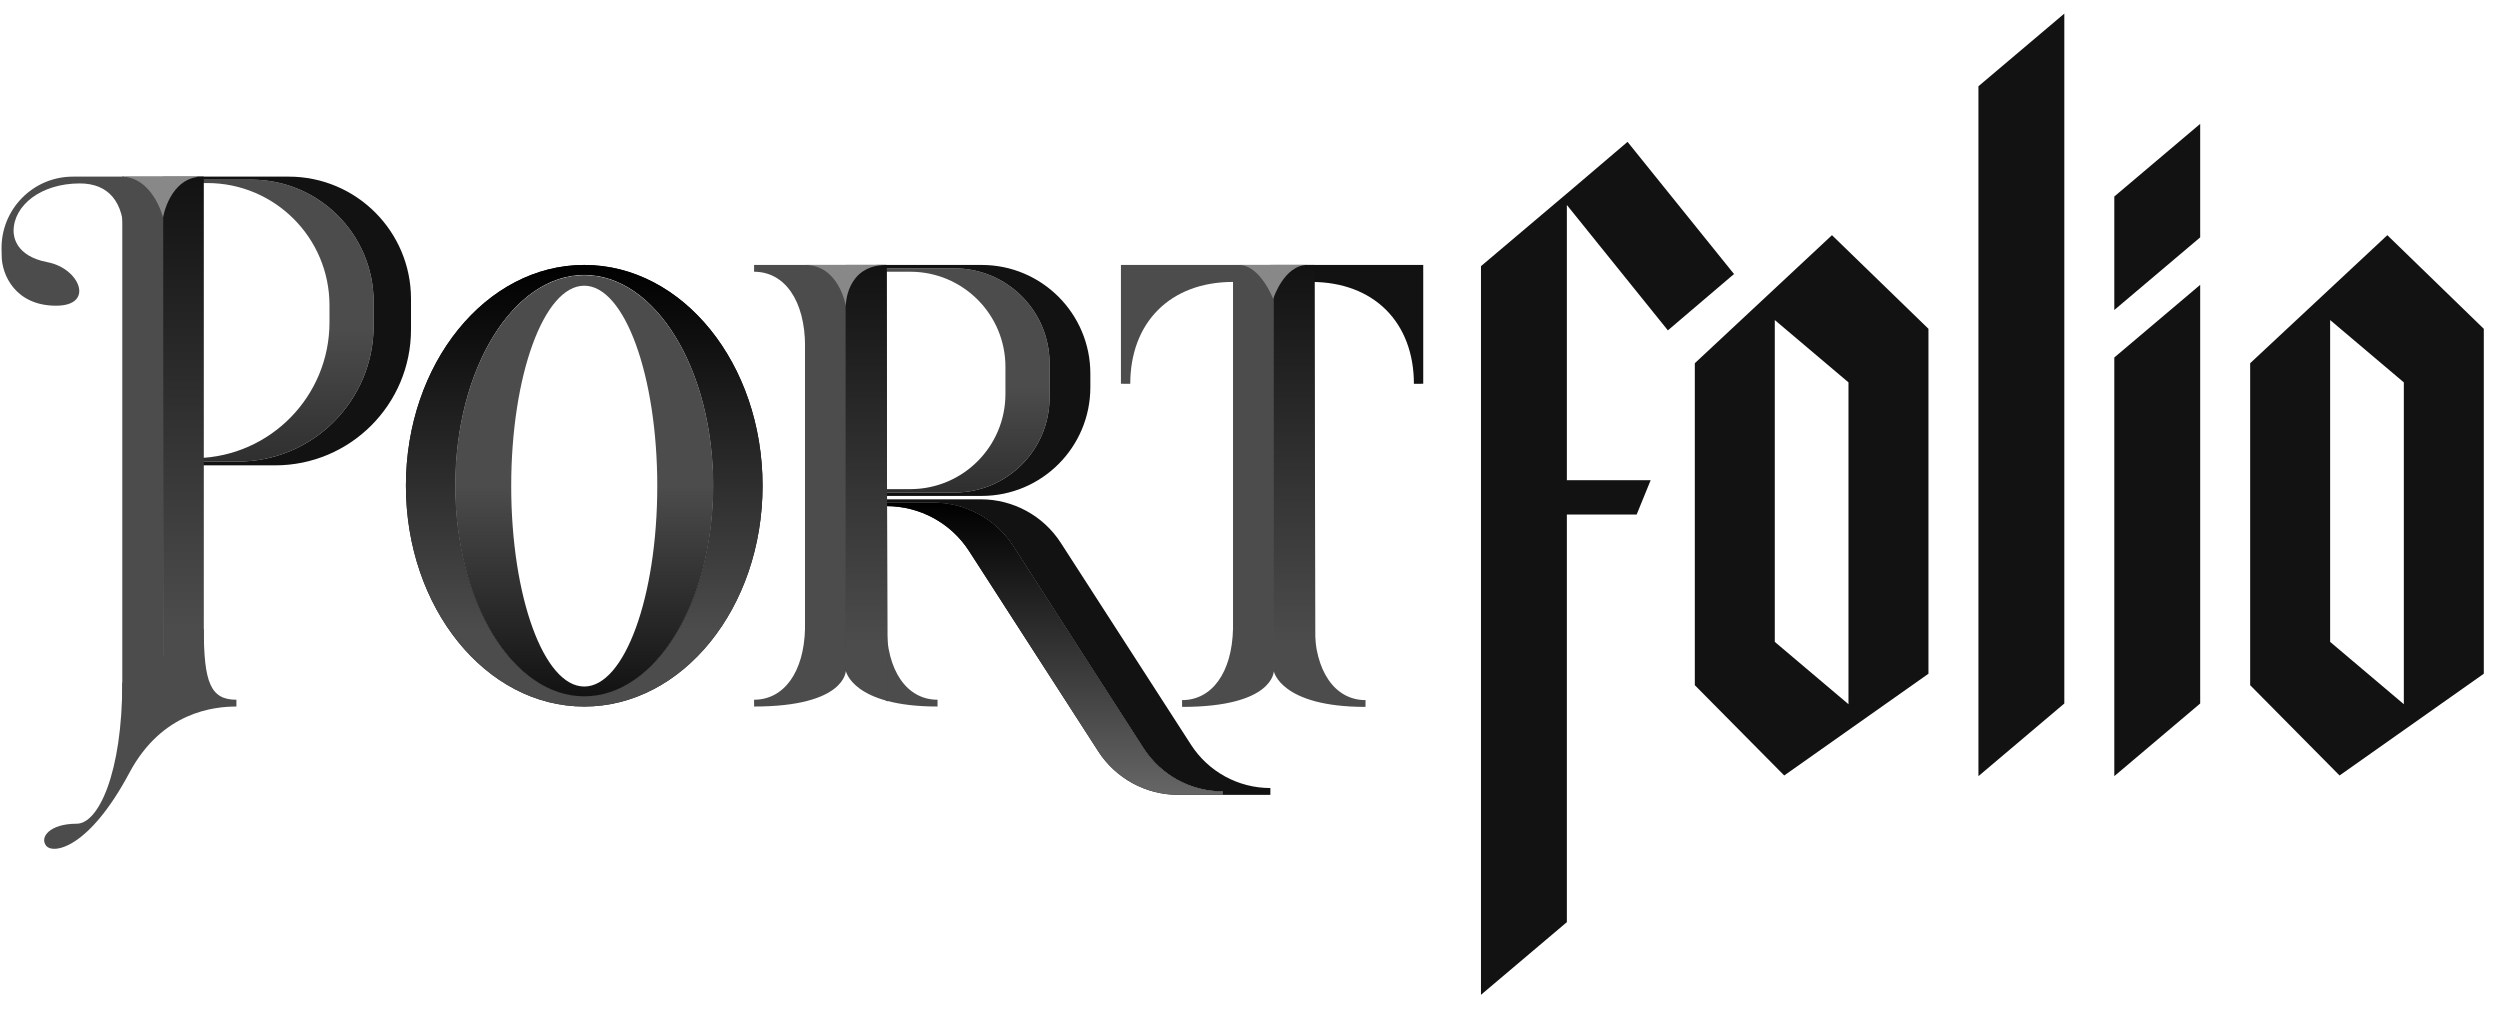
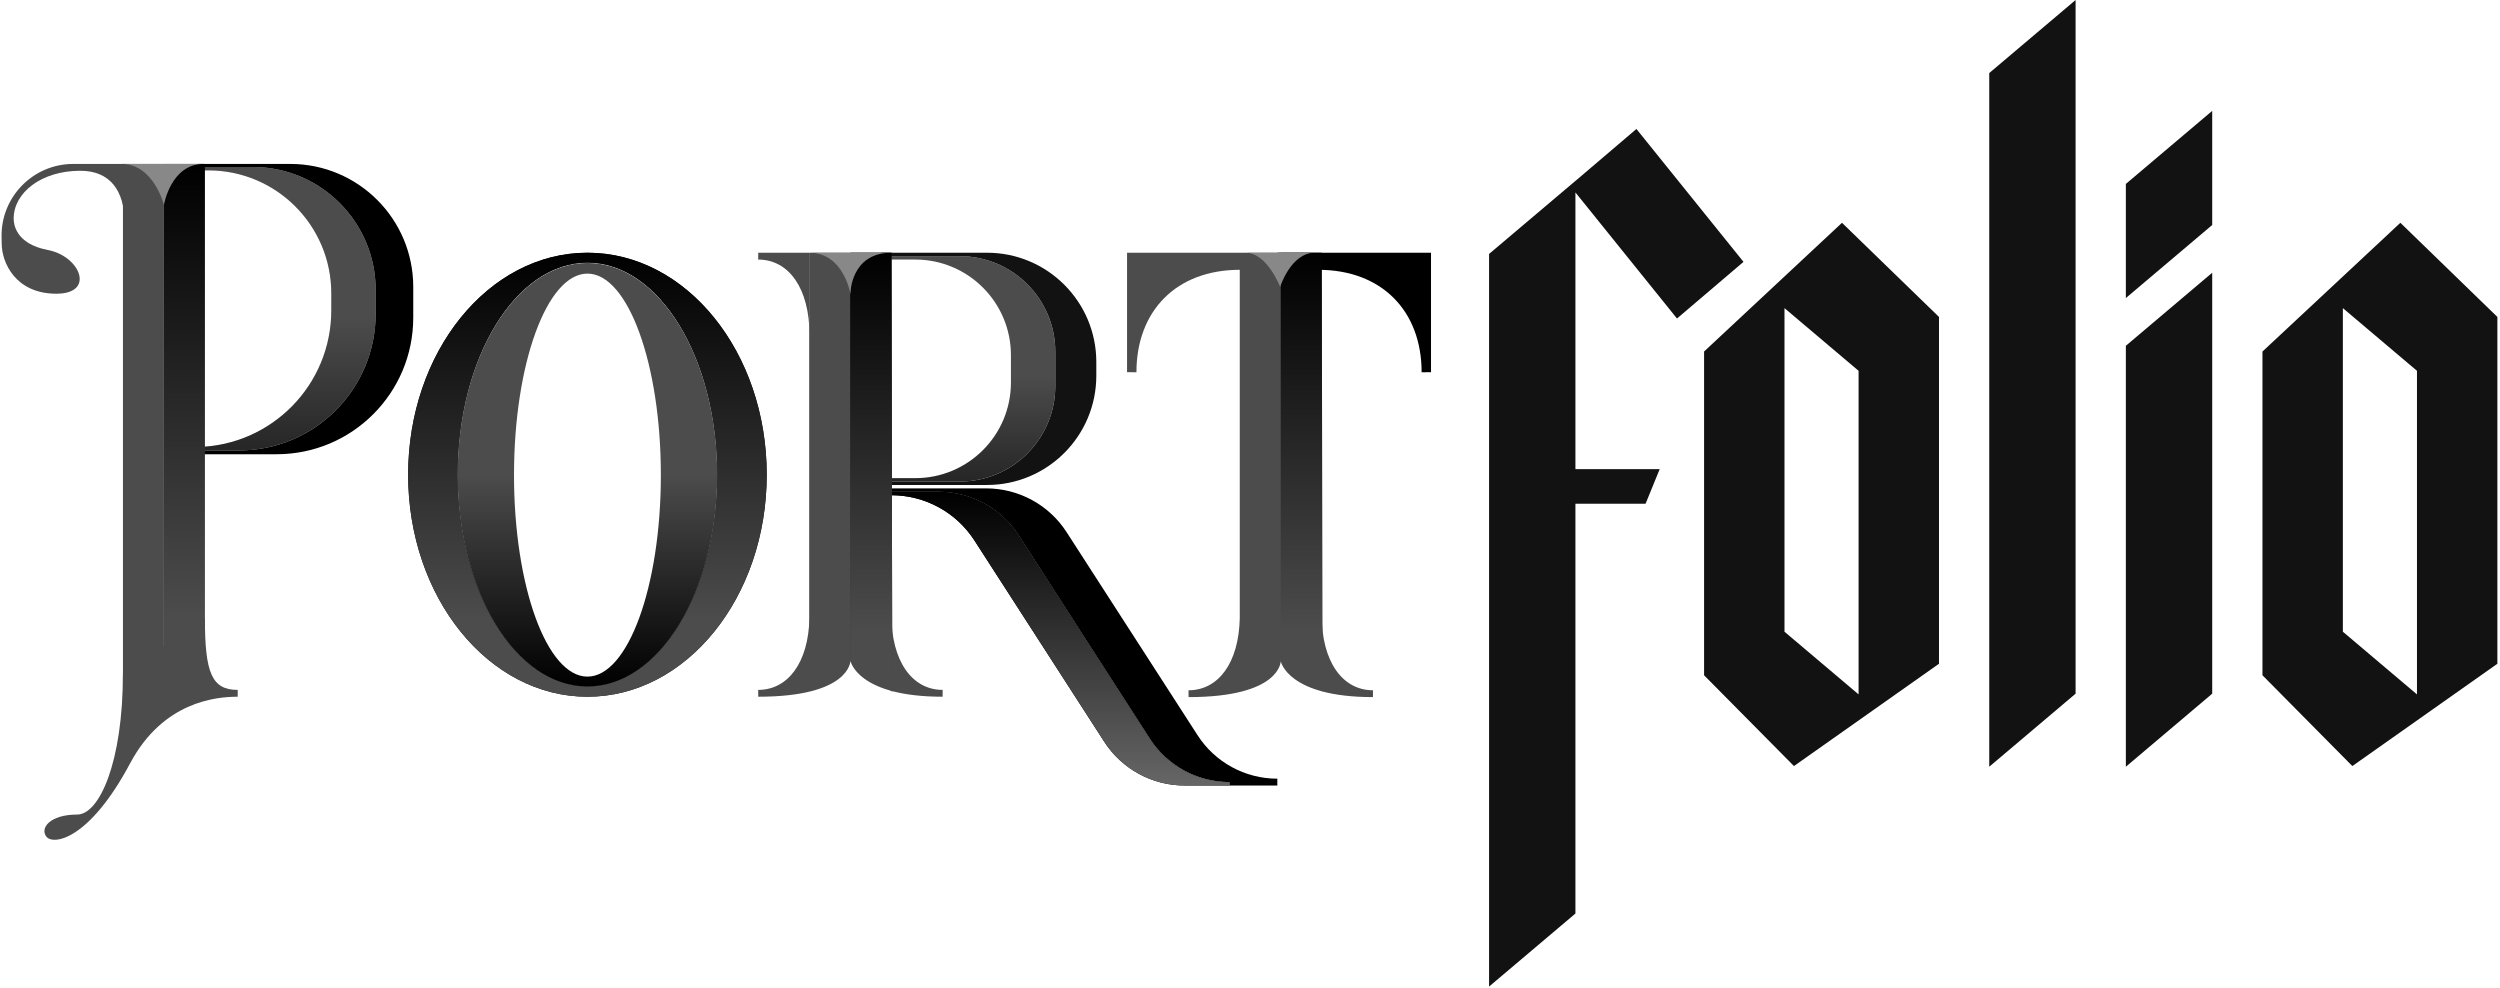
- <svg xmlns="http://www.w3.org/2000/svg" width="736" height="297" viewBox="0 0 736 297" fill="none">
-   <path d="M510.494 80.671L491.023 97.259L461.285 60.346V141.363H485.958L481.826 151.484H461.285V271.48L436 292.87V78.355L461.285 56.964V56.977L479.146 41.762L510.494 80.671ZM607.735 207.108L582.451 228.498V25.39L607.735 4V207.108ZM647.735 207.108L622.45 228.498V105.245L647.735 83.855V207.108ZM567.737 96.8V198.345L525.271 228.302L498.955 201.72V106.926L539.333 69.233L567.737 96.8ZM731.231 96.8V198.345L688.765 228.302L662.449 201.72V106.926L702.827 69.233L731.231 96.8ZM522.498 188.967L544.193 207.32V112.573L522.498 94.219V188.967ZM685.992 188.967L707.688 207.32V112.573L685.992 94.219V188.967ZM647.735 69.878L622.45 91.268V57.852L647.735 36.462V69.878Z" fill="#121212" />
-   <path d="M22.6 242.5C29 242.5 36 227.5 36 201L60 185.107C60 201 62 206 69.6 206V208C63.1 208 47.7 209.5 38.1 227.5C26.1 250 15.6 251.5 13.6 249C11.6 246.5 14.6 242.5 22.6 242.5Z" fill="#4C4C4C" />
-   <path d="M261 184C261 197.5 267.013 206 276.013 206C276.013 206.5 276.013 206 276 208C251 208 249.006 197.5 249.006 197.5C249.006 197.5 249.006 208 222.013 208C222.013 207 222 206.5 222 206C230.773 206 236.706 197.923 237 185.012V78H261V184Z" fill="#4C4C4C" />
-   <path d="M387 184.112C387 197.612 393.013 206.112 402.013 206.112C402.013 206.612 402.013 206.112 402 208.112C377 208.112 375.006 197.612 375.006 197.612C375.006 197.612 375.006 208.112 348.013 208.112C348.013 207.112 348 206.612 348 206.112C356.773 206.112 362.706 198.036 363 185.124V78.112H387V184.112Z" fill="#4C4C4C" />
-   <path d="M237.013 78L222.013 78C222.013 79 222 79.5 222 80C231 80 237.013 88.5 237.013 102L237.013 78Z" fill="#4C4C4C" />
-   <path d="M330 78H375V83H363C344.438 83 332.75 95.015 332.75 113C332.062 113 331.375 112.974 330 112.975V78Z" fill="#4C4C4C" />
-   <path d="M419 112.975C417.625 112.974 416.938 113 416.25 113C416.25 95.015 404.562 83 386 83H374V78H419V112.975Z" fill="#121212" />
-   <path d="M74 52.888C93.882 52.888 110 69.005 110 88.888V95.888C110 117.979 92.091 135.888 70 135.888H58V134.875C79.629 134.344 97 116.645 97 94.888V89.888C97 70.005 80.882 53.888 61 53.888H58V52.888H74Z" fill="url(#paint0_linear_3129_7388)" />
-   <path d="M85 52C104.882 52 121 68.118 121 88V97C121 119.091 103.091 137 81 137H58V135.888H70C92.091 135.888 110 117.979 110 95.888V88.888C110 69.005 93.882 52.888 74 52.888H58V52H85Z" fill="#121212" />
-   <path d="M281 79C296.464 79 309 91.536 309 107V117C309 132.464 296.464 145 281 145H258V144H268C283.464 144 296 131.464 296 116V108C296 92.536 283.464 80 268 80H258V79H281Z" fill="url(#paint1_linear_3129_7388)" />
-   <path d="M289 78C306.673 78 321 92.327 321 110V114C321 131.673 306.673 146 289 146H258V145H281C296.464 145 309 132.464 309 117V107C309 91.536 296.464 79 281 79H258V78H289Z" fill="#121212" />
-   <path d="M0.5 75.33L0.46 73.45C0.207 61.679 9.681 52 21.455 52.001L26 52.001L36.5 52V69.5C36.5 59.5 32 54 23.5 54C12 54 4 60.5 4 68C4 69.5 4.5 75.392 14 77.196C23.5 79 28 90 16.5 90C4.5 90 0.5 80.83 0.5 75.33Z" fill="#4C4C4C" />
-   <path d="M172 78C200.995 78 224.5 107.101 224.5 143C224.5 178.899 200.995 208 172 208C143.005 208 119.5 178.899 119.5 143C119.5 107.101 143.005 78 172 78ZM172 80.888C151.013 80.888 134 108.646 134 142.888C134 177.129 151.013 204.888 172 204.888C192.987 204.888 210 177.129 210 142.888C210 108.646 192.987 80.888 172 80.888Z" fill="#121212" />
-   <path d="M172 78C200.995 78 224.5 107.101 224.5 143C224.5 178.899 200.995 208 172 208C143.005 208 119.5 178.899 119.5 143C119.5 107.101 143.005 78 172 78ZM172 80.888C151.013 80.888 134 108.646 134 142.888C134 177.129 151.013 204.888 172 204.888C192.987 204.888 210 177.129 210 142.888C210 108.646 192.987 80.888 172 80.888Z" fill="url(#paint2_linear_3129_7388)" />
-   <path d="M172 81C192.987 81 210 108.758 210 143C210 177.242 192.987 205 172 205C151.013 205 134 177.242 134 143C134 108.758 151.013 81 172 81ZM172 84.112C160.126 84.112 150.5 110.528 150.5 143.112C150.5 175.697 160.126 202.112 172 202.112C183.874 202.112 193.5 175.697 193.5 143.112C193.5 110.528 183.874 84.112 172 84.112Z" fill="url(#paint3_linear_3129_7388)" />
-   <path d="M288.776 147C298.289 147 307.151 151.83 312.307 159.824L350.648 219.273C355.765 227.207 364.56 232 374 232V234H360V233C350.56 233 341.765 228.207 336.648 220.273L298.307 160.824C293.151 152.83 284.289 148 274.776 148H261V147H288.776Z" fill="#121212" />
-   <path d="M274.776 148C284.289 148 293.151 152.83 298.307 160.824L336.648 220.273C341.765 228.207 350.56 233 360 233V234H346.848C337.335 234 328.473 229.17 323.317 221.176L285.313 162.251C279.986 153.991 270.829 149 261 149V148H274.776Z" fill="#121212" />
-   <path d="M274.776 148C284.289 148 293.151 152.83 298.307 160.824L336.648 220.273C341.765 228.207 350.56 233 360 233V234H346.848C337.335 234 328.473 229.17 323.317 221.176L285.313 162.251C279.986 153.991 270.829 149 261 149V148H274.776Z" fill="url(#paint4_linear_3129_7388)" />
-   <path d="M48 52H36V226L48 214.701V52Z" fill="#4C4C4C" />
-   <path d="M249 90L237 78V206L249 197.5V90Z" fill="#4C4C4C" />
-   <path d="M48 52H60L60 208L48 196V52Z" fill="url(#paint5_linear_3129_7388)" />
-   <path d="M248.999 90.078L260.999 78L261.267 206.5L248.999 197.5V90.078Z" fill="url(#paint6_linear_3129_7388)" />
-   <path d="M248.999 78H260.999L261.267 206.5L248.999 197.5V78Z" fill="url(#paint7_linear_3129_7388)" />
-   <path d="M375 78H387L387.268 206.5L375 197.5V78Z" fill="url(#paint8_linear_3129_7388)" />
-   <path d="M260.999 78.001C248.999 78.001 248.999 90 248.999 90C248.999 90 247.01 78.058 237.072 78.001C234.166 78.001 232.919 78.001 236.999 78.001C237.024 78 237.048 78.001 237.072 78.001C241.289 78.001 248.999 78.001 248.999 78.001C248.999 78.001 272.999 77.999 260.999 78.001Z" fill="#888888" />
-   <path d="M48 64C48 64 50 52 59.607 52C69.214 52 47.607 52 47.607 52H35.607C45 52 48 64 48 64Z" fill="#888888" />
-   <path d="M374.822 88C374.822 88 377.999 78 384.926 78C391.853 78 374.822 78 374.822 78C374.822 78 358.436 78 364.718 78C371 78 374.822 88 374.822 88Z" fill="#888888" />
+ <svg xmlns="http://www.w3.org/2000/svg" width="732" height="289" viewBox="0 0 732 289" fill="none">
+   <path d="M510.494 76.671L491.023 93.259L461.285 56.346V137.363H485.958L481.826 147.484H461.285V267.48L436 288.87V74.355L461.285 52.964V52.977L479.146 37.762L510.494 76.671ZM607.735 203.108L582.451 224.498V21.39L607.735 0V203.108ZM647.735 203.108L622.45 224.498V101.245L647.735 79.855V203.108ZM567.737 92.8V194.345L525.271 224.302L498.955 197.72V102.926L539.333 65.233L567.737 92.8ZM731.231 92.8V194.345L688.765 224.302L662.449 197.72V102.926L702.827 65.233L731.231 92.8ZM522.498 184.967L544.193 203.32V108.573L522.498 90.219V184.967ZM685.992 184.967L707.688 203.32V108.573L685.992 90.219V184.967ZM647.735 65.878L622.45 87.268V53.852L647.735 32.462V65.878Z" fill="#121212" />
+   <path d="M22.6 238.5C29 238.5 36 223.5 36 197L60 181.107C60 197 62 202 69.6 202V204C63.1 204 47.7 205.5 38.1 223.5C26.1 246 15.6 247.5 13.6 245C11.6 242.5 14.6 238.5 22.6 238.5Z" fill="#4C4C4C" />
+   <path d="M261 180C261 193.5 267.013 202 276.013 202C276.013 202.5 276.013 202 276 204C251 204 249.006 193.5 249.006 193.5C249.006 193.5 249.006 204 222.013 204C222.013 203 222 202.5 222 202C230.773 202 236.706 193.923 237 181.012V74H261V180Z" fill="#4C4C4C" />
+   <path d="M387 180.112C387 193.612 393.013 202.112 402.013 202.112C402.013 202.612 402.013 202.112 402 204.112C377 204.112 375.006 193.612 375.006 193.612C375.006 193.612 375.006 204.112 348.013 204.112C348.013 203.112 348 202.612 348 202.112C356.773 202.112 362.706 194.036 363 181.124V74.112H387V180.112Z" fill="#4C4C4C" />
+   <path d="M237.013 74L222.013 74C222.013 75 222 75.5 222 76C231 76 237.013 84.5 237.013 98L237.013 74Z" fill="#4C4C4C" />
+   <path d="M330 74H375V79H363C344.438 79 332.75 91.015 332.75 109C332.063 109 331.375 108.974 330 108.975V74Z" fill="#4C4C4C" />
+   <path d="M419 108.975C417.625 108.974 416.937 109 416.25 109C416.25 91.015 404.562 79 386 79H374V74H419V108.975Z" fill="black" />
+   <path d="M74 48.888C93.882 48.888 110 65.005 110 84.888V91.888C110 113.979 92.091 131.888 70 131.888H58V130.875C79.629 130.344 97 112.645 97 90.888V85.888C97 66.005 80.882 49.888 61 49.888H58V48.888H74Z" fill="#F86464" fill-opacity="0.3" />
+   <path d="M74 48.888C93.882 48.888 110 65.005 110 84.888V91.888C110 113.979 92.091 131.888 70 131.888H58V130.875C79.629 130.344 97 112.645 97 90.888V85.888C97 66.005 80.882 49.888 61 49.888H58V48.888H74Z" fill="url(#paint0_linear_3133_90009)" />
+   <path d="M85 48C104.882 48 121 64.118 121 84V93C121 115.091 103.091 133 81 133H58V131.888H70C92.091 131.888 110 113.979 110 91.888V84.888C110 65.005 93.882 48.888 74 48.888H58V48H85Z" fill="black" />
+   <path d="M281 75C296.464 75 309 87.536 309 103V113C309 128.464 296.464 141 281 141H258V140H268C283.464 140 296 127.464 296 112V104C296 88.536 283.464 76 268 76H258V75H281Z" fill="url(#paint1_linear_3133_90009)" />
+   <path d="M289 74C306.673 74 321 88.327 321 106V110C321 127.673 306.673 142 289 142H258V141H281C296.464 141 309 128.464 309 113V103C309 87.536 296.464 75 281 75H258V74H289Z" fill="#121212" />
+   <path d="M0.5 71.33L0.46 69.45C0.207 57.679 9.681 48 21.455 48.001L26 48.001L36.5 48V65.5C36.5 55.5 32 50 23.5 50C12 50 4 56.5 4 64C4 65.5 4.5 71.392 14 73.196C23.5 75 28 86 16.5 86C4.5 86 0.5 76.83 0.5 71.33Z" fill="#4C4C4C" />
+   <path d="M172 74C200.995 74 224.5 103.101 224.5 139C224.5 174.899 200.995 204 172 204C143.005 204 119.5 174.899 119.5 139C119.5 103.101 143.005 74 172 74ZM172 76.888C151.013 76.888 134 104.646 134 138.888C134 173.129 151.013 200.888 172 200.888C192.987 200.888 210 173.129 210 138.888C210 104.646 192.987 76.888 172 76.888Z" fill="#121212" />
+   <path d="M172 74C200.995 74 224.5 103.101 224.5 139C224.5 174.899 200.995 204 172 204C143.005 204 119.5 174.899 119.5 139C119.5 103.101 143.005 74 172 74ZM172 76.888C151.013 76.888 134 104.646 134 138.888C134 173.129 151.013 200.888 172 200.888C192.987 200.888 210 173.129 210 138.888C210 104.646 192.987 76.888 172 76.888Z" fill="url(#paint2_linear_3133_90009)" />
+   <path d="M172 77C192.987 77 210 104.758 210 139C210 173.242 192.987 201 172 201C151.013 201 134 173.242 134 139C134 104.758 151.013 77 172 77ZM172 80.112C160.126 80.112 150.5 106.528 150.5 139.112C150.5 171.697 160.126 198.112 172 198.112C183.874 198.112 193.5 171.697 193.5 139.112C193.5 106.528 183.874 80.112 172 80.112Z" fill="url(#paint3_linear_3133_90009)" />
+   <path d="M288.776 143C298.289 143 307.151 147.83 312.307 155.824L350.648 215.273C355.765 223.207 364.56 228 374 228V230H360V229C350.56 229 341.765 224.207 336.648 216.273L298.307 156.824C293.151 148.83 284.289 144 274.776 144H261V143H288.776Z" fill="black" />
+   <path d="M274.776 144C284.289 144 293.151 148.83 298.307 156.824L336.648 216.273C341.765 224.207 350.56 229 360 229V230H346.848C337.335 230 328.473 225.17 323.317 217.176L285.313 158.251C279.986 149.991 270.829 145 261 145V144H274.776Z" fill="black" />
+   <path d="M274.776 144C284.289 144 293.151 148.83 298.307 156.824L336.648 216.273C341.765 224.207 350.56 229 360 229V230H346.848C337.335 230 328.473 225.17 323.317 217.176L285.313 158.251C279.986 149.991 270.829 145 261 145V144H274.776Z" fill="url(#paint4_linear_3133_90009)" />
+   <path d="M48 48H36V222L48 210.701V48Z" fill="#4C4C4C" />
+   <path d="M249 86L237 74V202L249 193.5V86Z" fill="#4C4C4C" />
+   <path d="M48 48H60L60 204L48 192V48Z" fill="url(#paint5_linear_3133_90009)" />
+   <path d="M249 86.078L261 74L261.268 202.5L249 193.5V86.078Z" fill="url(#paint6_linear_3133_90009)" />
+   <path d="M249 74H261L261.268 202.5L249 193.5V74Z" fill="url(#paint7_linear_3133_90009)" />
+   <path d="M375 74H387L387.268 202.5L375 193.5V74Z" fill="url(#paint8_linear_3133_90009)" />
+   <path d="M260.999 74.001C248.999 74.001 248.999 86 248.999 86C248.999 86 247.01 74.058 237.072 74.001C234.166 74.001 232.919 74.001 236.999 74.001C237.024 74 237.048 74.001 237.072 74.001C241.289 74.001 248.999 74.001 248.999 74.001C248.999 74.001 272.999 73.999 260.999 74.001Z" fill="#888888" />
+   <path d="M48 60C48 60 50 48 59.607 48C69.214 48 47.607 48 47.607 48H35.607C45 48 48 60 48 60Z" fill="#888888" />
+   <path d="M374.822 84C374.822 84 378 74 384.927 74C391.854 74 374.822 74 374.822 74C374.822 74 358.436 74 364.718 74C371 74 374.822 84 374.822 84Z" fill="#888888" />
  <defs>
-     <linearGradient id="paint0_linear_3129_7388" x1="84.568" y1="96.903" x2="84.568" y2="174.873" gradientUnits="userSpaceOnUse">
+     <linearGradient id="paint0_linear_3133_90009" x1="84.568" y1="92.903" x2="84.568" y2="170.873" gradientUnits="userSpaceOnUse">
      <stop stop-color="#4C4C4C" />
-       <stop offset="1" stop-color="#121212" />
+       <stop offset="1" />
    </linearGradient>
-     <linearGradient id="paint1_linear_3129_7388" x1="284.057" y1="114" x2="284.057" y2="176" gradientUnits="userSpaceOnUse">
+     <linearGradient id="paint1_linear_3133_90009" x1="284.057" y1="110" x2="284.057" y2="172" gradientUnits="userSpaceOnUse">
      <stop stop-color="#4C4C4C" />
-       <stop offset="1" stop-color="#121212" />
+       <stop offset="1" />
    </linearGradient>
-     <linearGradient id="paint2_linear_3129_7388" x1="173.147" y1="78" x2="173.147" y2="185.5" gradientUnits="userSpaceOnUse">
+     <linearGradient id="paint2_linear_3133_90009" x1="173.147" y1="74" x2="173.147" y2="181.5" gradientUnits="userSpaceOnUse">
      <stop />
      <stop offset="1" stop-color="#4C4C4C" />
    </linearGradient>
-     <linearGradient id="paint3_linear_3129_7388" x1="172.83" y1="143" x2="172.83" y2="205" gradientUnits="userSpaceOnUse">
+     <linearGradient id="paint3_linear_3133_90009" x1="172.83" y1="139" x2="172.83" y2="201" gradientUnits="userSpaceOnUse">
      <stop stop-color="#4C4C4C" />
-       <stop offset="1" stop-color="#121212" />
+       <stop offset="1" />
    </linearGradient>
-     <linearGradient id="paint4_linear_3129_7388" x1="310.5" y1="148" x2="310.5" y2="234" gradientUnits="userSpaceOnUse">
+     <linearGradient id="paint4_linear_3133_90009" x1="310.5" y1="144" x2="310.5" y2="230" gradientUnits="userSpaceOnUse">
      <stop />
      <stop offset="1" stop-color="#666666" />
    </linearGradient>
-     <linearGradient id="paint5_linear_3129_7388" x1="54" y1="52" x2="54" y2="184.5" gradientUnits="userSpaceOnUse">
-       <stop stop-color="#121212" />
+     <linearGradient id="paint5_linear_3133_90009" x1="54" y1="48" x2="54" y2="180.5" gradientUnits="userSpaceOnUse">
+       <stop />
      <stop offset="1" stop-color="#4C4C4C" />
    </linearGradient>
-     <linearGradient id="paint6_linear_3129_7388" x1="254.999" y1="78" x2="254.999" y2="210.5" gradientUnits="userSpaceOnUse">
-       <stop stop-color="#121212" />
+     <linearGradient id="paint6_linear_3133_90009" x1="255" y1="74" x2="255" y2="206.5" gradientUnits="userSpaceOnUse">
+       <stop />
      <stop offset="1" stop-color="#4C4C4C" />
    </linearGradient>
-     <linearGradient id="paint7_linear_3129_7388" x1="254.999" y1="78" x2="254.999" y2="189" gradientUnits="userSpaceOnUse">
-       <stop stop-color="#121212" />
+     <linearGradient id="paint7_linear_3133_90009" x1="255" y1="74" x2="255" y2="185" gradientUnits="userSpaceOnUse">
+       <stop />
      <stop offset="1" stop-color="#4C4C4C" />
    </linearGradient>
-     <linearGradient id="paint8_linear_3129_7388" x1="381" y1="78" x2="381" y2="189" gradientUnits="userSpaceOnUse">
-       <stop stop-color="#121212" />
+     <linearGradient id="paint8_linear_3133_90009" x1="381" y1="74" x2="381" y2="185" gradientUnits="userSpaceOnUse">
+       <stop />
      <stop offset="1" stop-color="#4C4C4C" />
    </linearGradient>
  </defs>
</svg>
